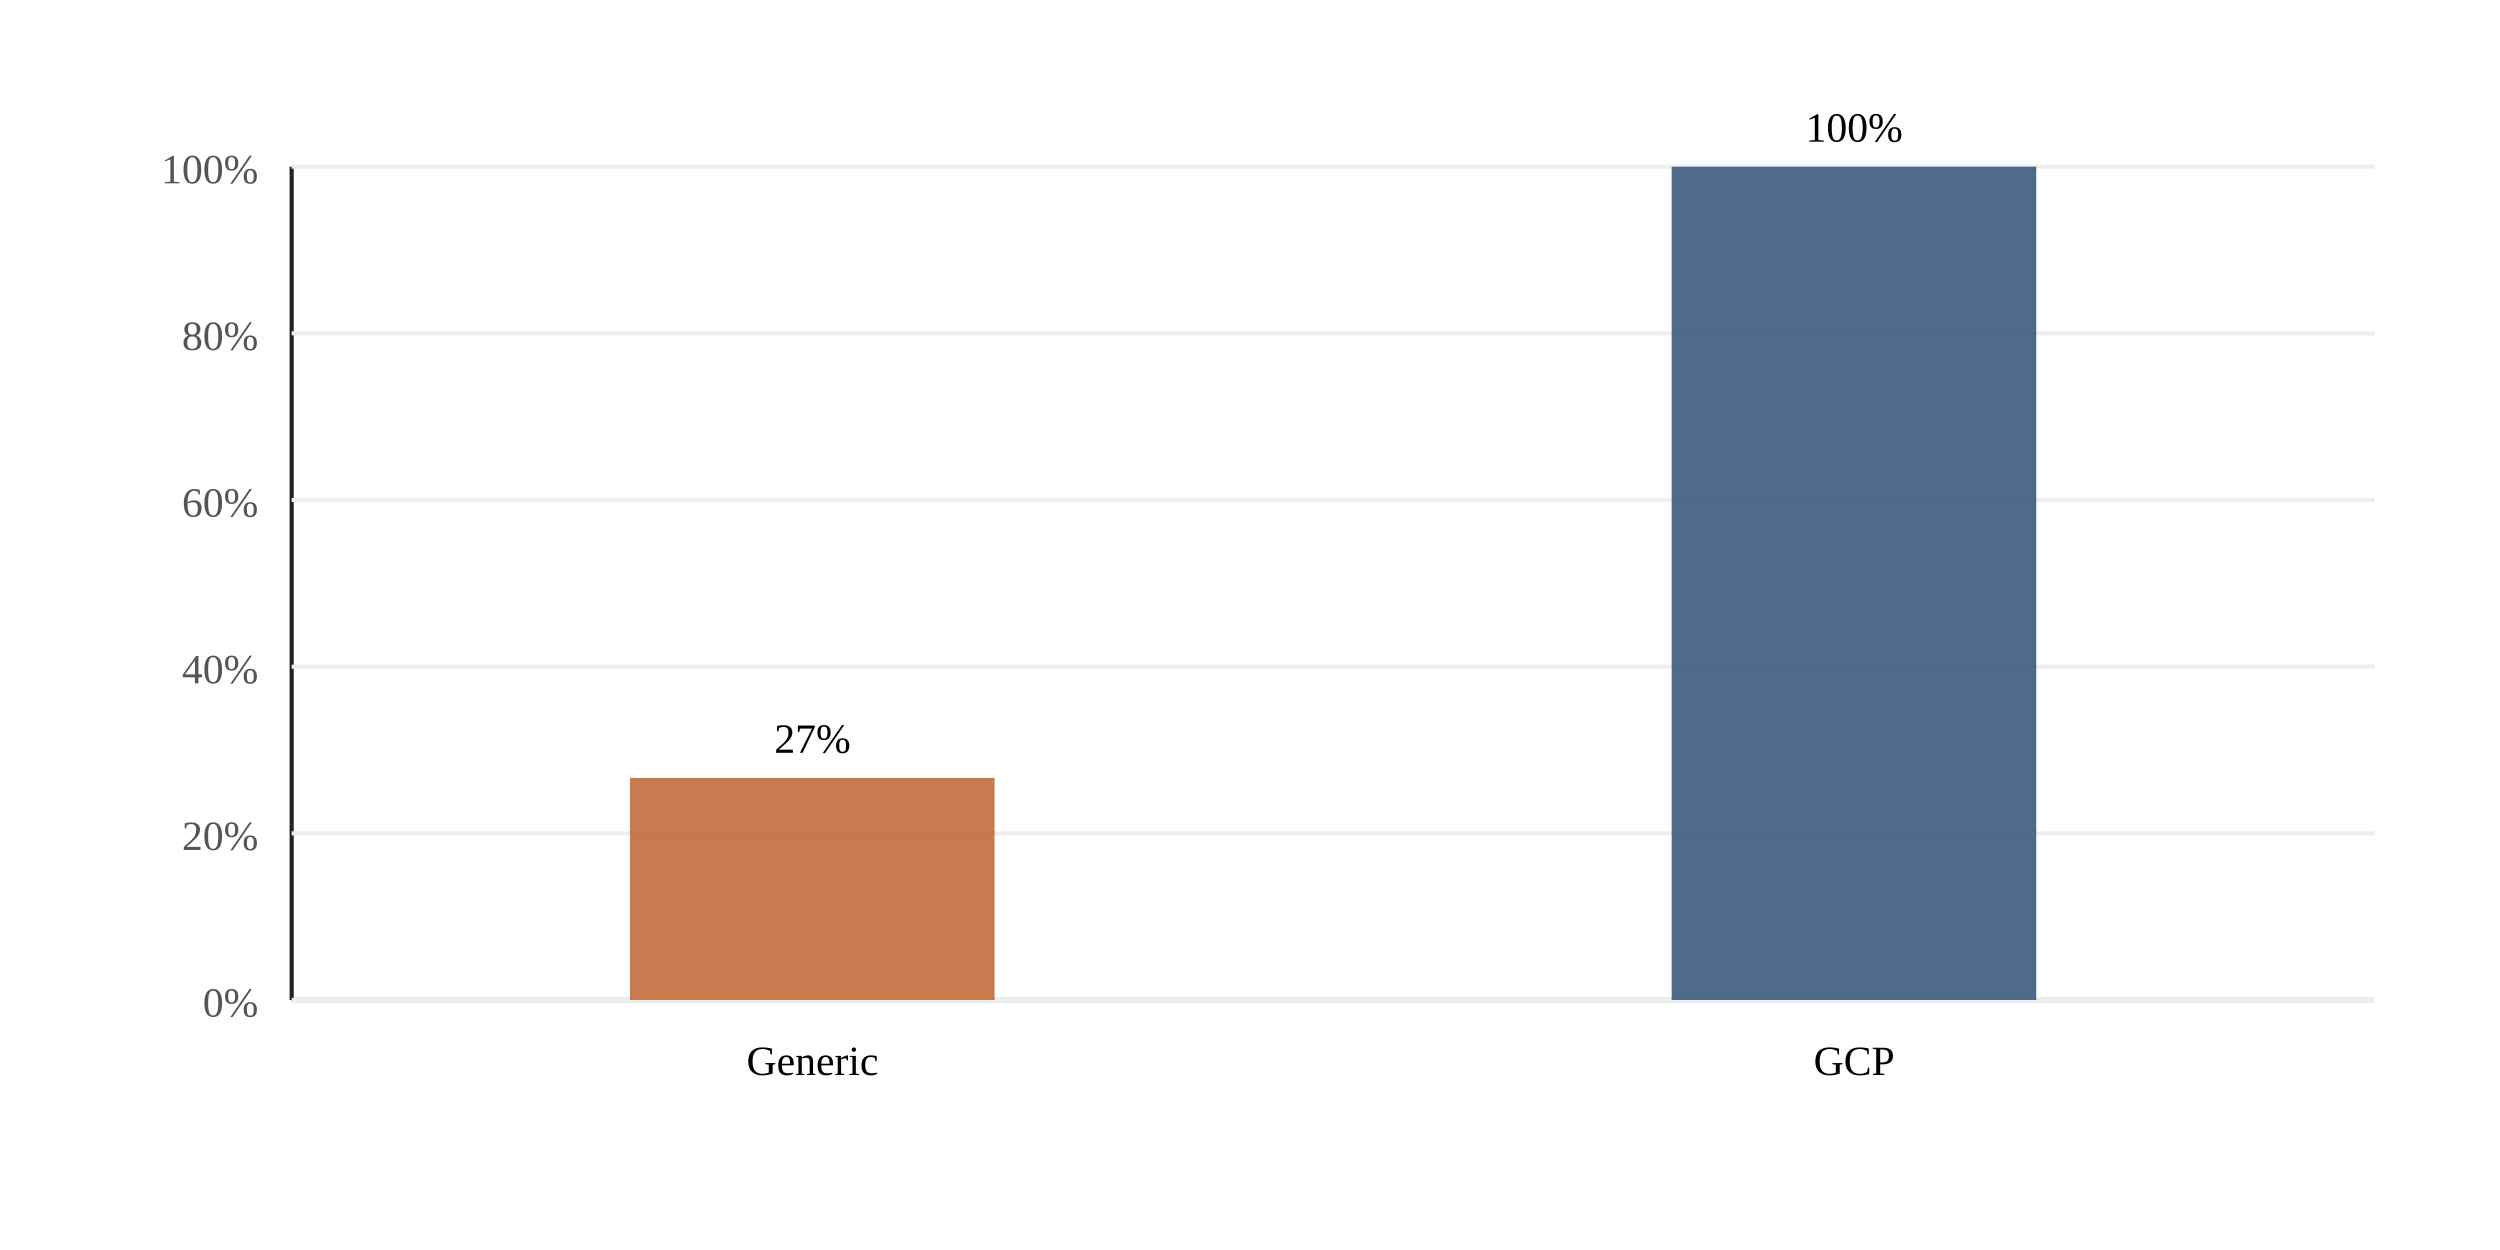
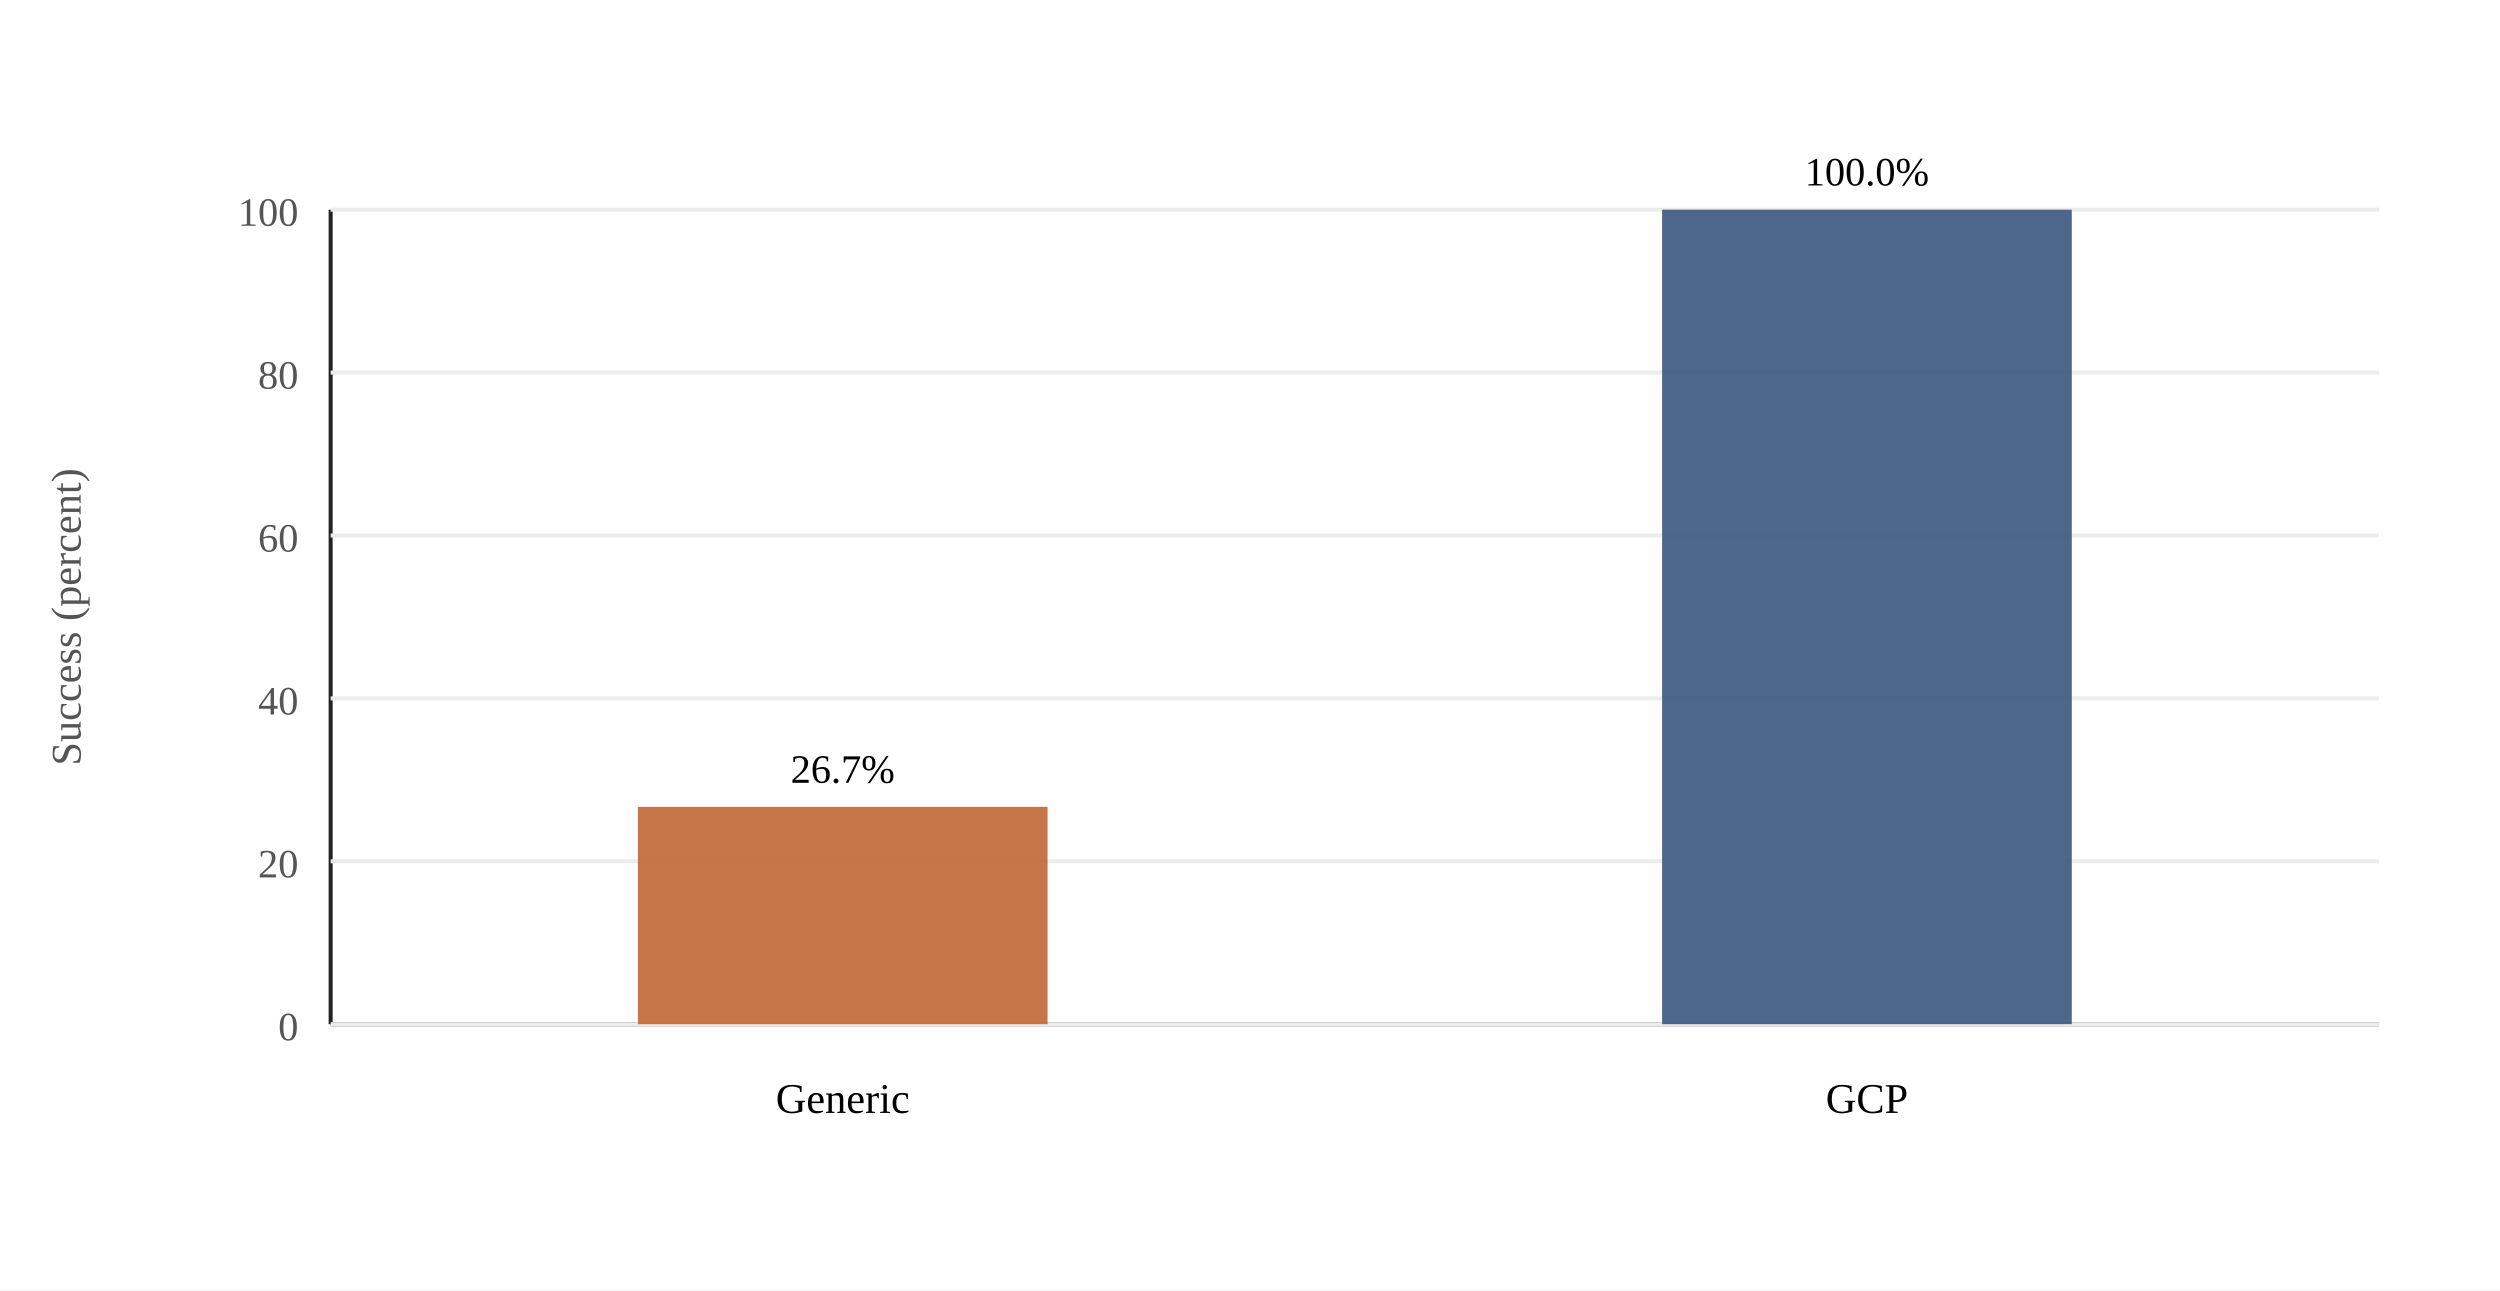
- <svg xmlns="http://www.w3.org/2000/svg" width="600" height="300" viewBox="0 0 600 300">
-   <rect width="600" height="300" fill="#fff" />
-   <line x1="70" y1="240" x2="570" y2="240" stroke="#222" />
-   <line x1="70" y1="40" x2="70" y2="240" stroke="#222" />
-   <line x1="70" y1="240.0" x2="570" y2="240.0" stroke="#eee" />
-   <text x="62" y="244.0" text-anchor="end" font-family="Times New Roman, Times, serif" font-size="10" fill="#555">0%</text>
-   <line x1="70" y1="200.0" x2="570" y2="200.0" stroke="#eee" />
-   <text x="62" y="204.0" text-anchor="end" font-family="Times New Roman, Times, serif" font-size="10" fill="#555">20%</text>
-   <line x1="70" y1="160.0" x2="570" y2="160.0" stroke="#eee" />
-   <text x="62" y="164.0" text-anchor="end" font-family="Times New Roman, Times, serif" font-size="10" fill="#555">40%</text>
-   <line x1="70" y1="120.0" x2="570" y2="120.0" stroke="#eee" />
-   <text x="62" y="124.0" text-anchor="end" font-family="Times New Roman, Times, serif" font-size="10" fill="#555">60%</text>
-   <line x1="70" y1="80.0" x2="570" y2="80.0" stroke="#eee" />
-   <text x="62" y="84.0" text-anchor="end" font-family="Times New Roman, Times, serif" font-size="10" fill="#555">80%</text>
-   <line x1="70" y1="40.0" x2="570" y2="40.0" stroke="#eee" />
-   <text x="62" y="44.0" text-anchor="end" font-family="Times New Roman, Times, serif" font-size="10" fill="#555">100%</text>
-   <rect x="151.2" y="186.7" width="87.5" height="53.3" fill="#c26a3a" opacity=".9" />
-   <text x="195.0" y="258" text-anchor="middle" font-family="Times New Roman, Times, serif" font-size="10">Generic</text>
-   <text x="195.0" y="180.667" text-anchor="middle" font-family="Times New Roman, Times, serif" font-size="10">27%</text>
-   <rect x="401.2" y="40.0" width="87.5" height="200.0" fill="#3d5a80" opacity=".9" />
-   <text x="445.0" y="258" text-anchor="middle" font-family="Times New Roman, Times, serif" font-size="10">GCP</text>
-   <text x="445.0" y="34.0" text-anchor="middle" font-family="Times New Roman, Times, serif" font-size="10">100%</text>
+ <svg xmlns="http://www.w3.org/2000/svg" width="620" height="320" viewBox="0 0 620 320">
+   <rect width="620" height="320" fill="#fff" />
+   <line x1="82" y1="254" x2="590" y2="254" stroke="#222" />
+   <line x1="82" y1="52" x2="82" y2="254" stroke="#222" />
+   <line x1="82" y1="254.0" x2="590" y2="254.0" stroke="#ececec" />
+   <text x="74" y="258.0" text-anchor="end" font-family="Times New Roman, Times, serif" font-size="10" fill="#555">0</text>
+   <line x1="82" y1="213.6" x2="590" y2="213.6" stroke="#ececec" />
+   <text x="74" y="217.6" text-anchor="end" font-family="Times New Roman, Times, serif" font-size="10" fill="#555">20</text>
+   <line x1="82" y1="173.2" x2="590" y2="173.2" stroke="#ececec" />
+   <text x="74" y="177.2" text-anchor="end" font-family="Times New Roman, Times, serif" font-size="10" fill="#555">40</text>
+   <line x1="82" y1="132.8" x2="590" y2="132.8" stroke="#ececec" />
+   <text x="74" y="136.8" text-anchor="end" font-family="Times New Roman, Times, serif" font-size="10" fill="#555">60</text>
+   <line x1="82" y1="92.4" x2="590" y2="92.4" stroke="#ececec" />
+   <text x="74" y="96.4" text-anchor="end" font-family="Times New Roman, Times, serif" font-size="10" fill="#555">80</text>
+   <line x1="82" y1="52.0" x2="590" y2="52.0" stroke="#ececec" />
+   <text x="74" y="56.0" text-anchor="end" font-family="Times New Roman, Times, serif" font-size="10" fill="#555">100</text>
+   <text x="20" y="153.0" transform="rotate(-90 20,153.0)" text-anchor="middle" font-family="Times New Roman, Times, serif" font-size="10.5" fill="#555">Success (percent)</text>
+   <rect x="158.2" y="200.1" width="101.6" height="53.9" fill="#c26a3a" opacity=".92" />
+   <text x="209.0" y="276" text-anchor="middle" font-family="Times New Roman, Times, serif" font-size="10.5">Generic</text>
+   <text x="209.0" y="194.133" text-anchor="middle" font-family="Times New Roman, Times, serif" font-size="10">26.7%</text>
+   <rect x="412.2" y="52.0" width="101.6" height="202.0" fill="#3d5a80" opacity=".92" />
+   <text x="463.0" y="276" text-anchor="middle" font-family="Times New Roman, Times, serif" font-size="10.5">GCP</text>
+   <text x="463.0" y="46.0" text-anchor="middle" font-family="Times New Roman, Times, serif" font-size="10">100.0%</text>
</svg>
